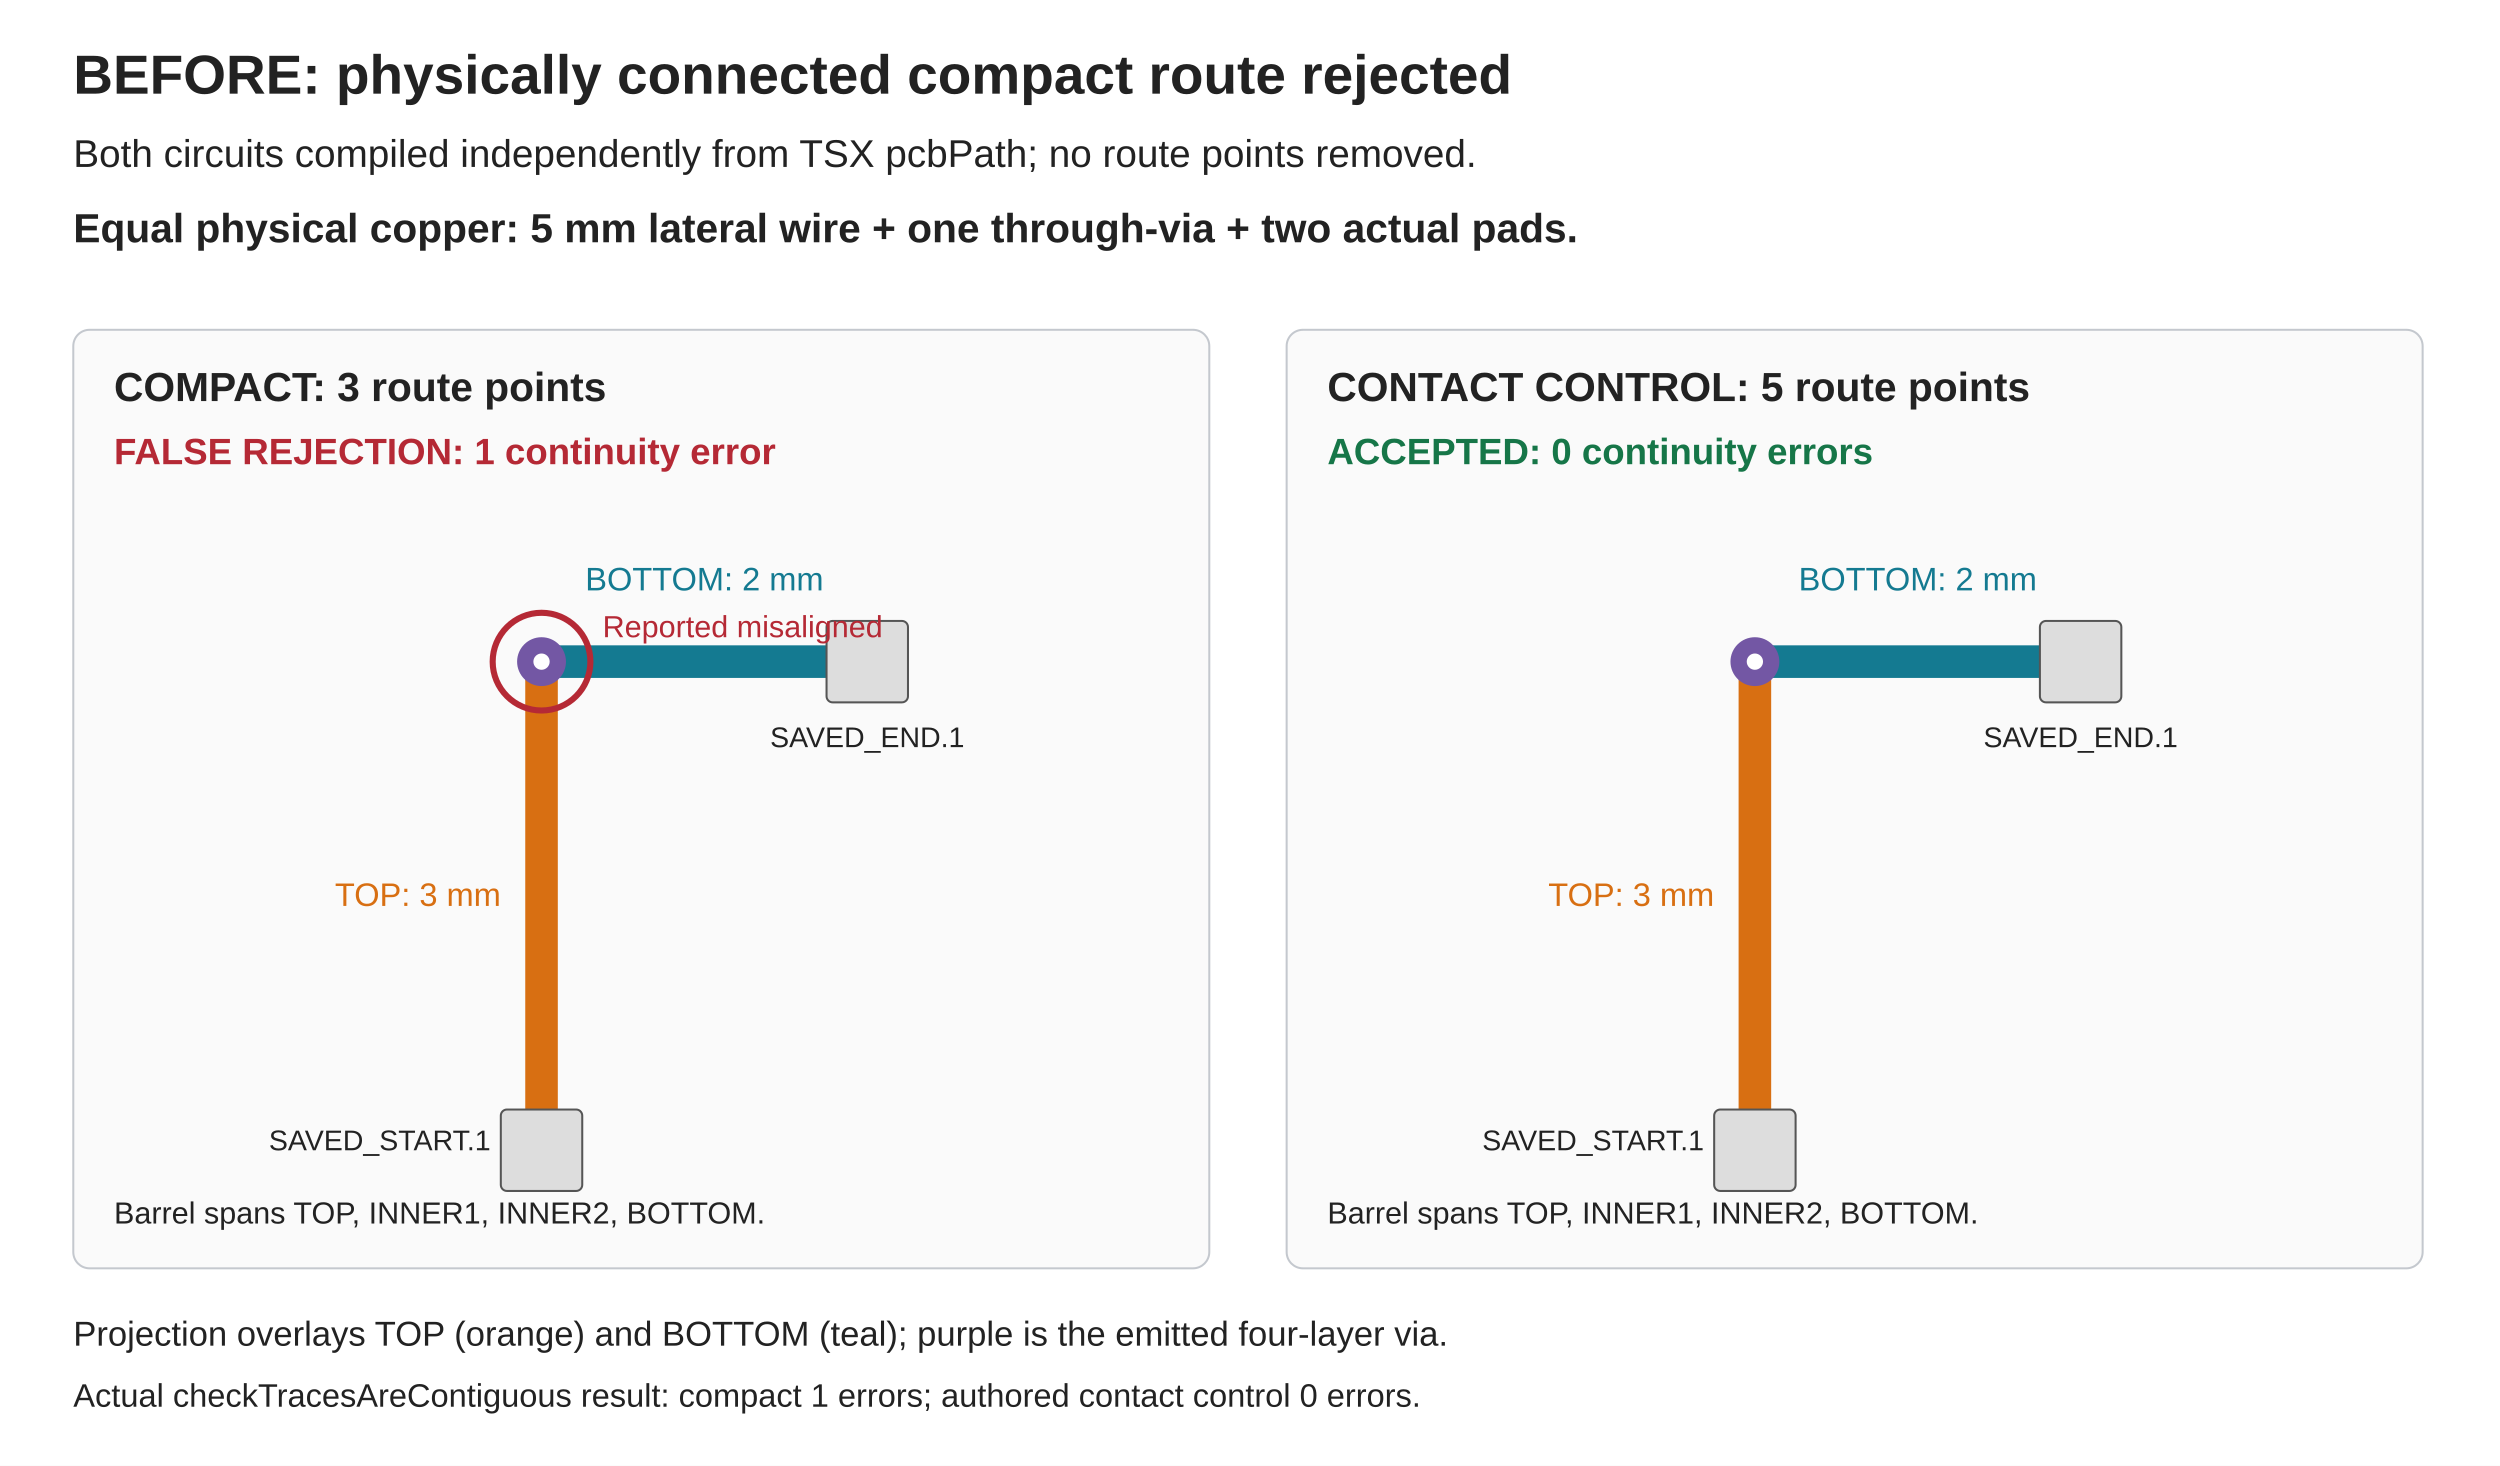
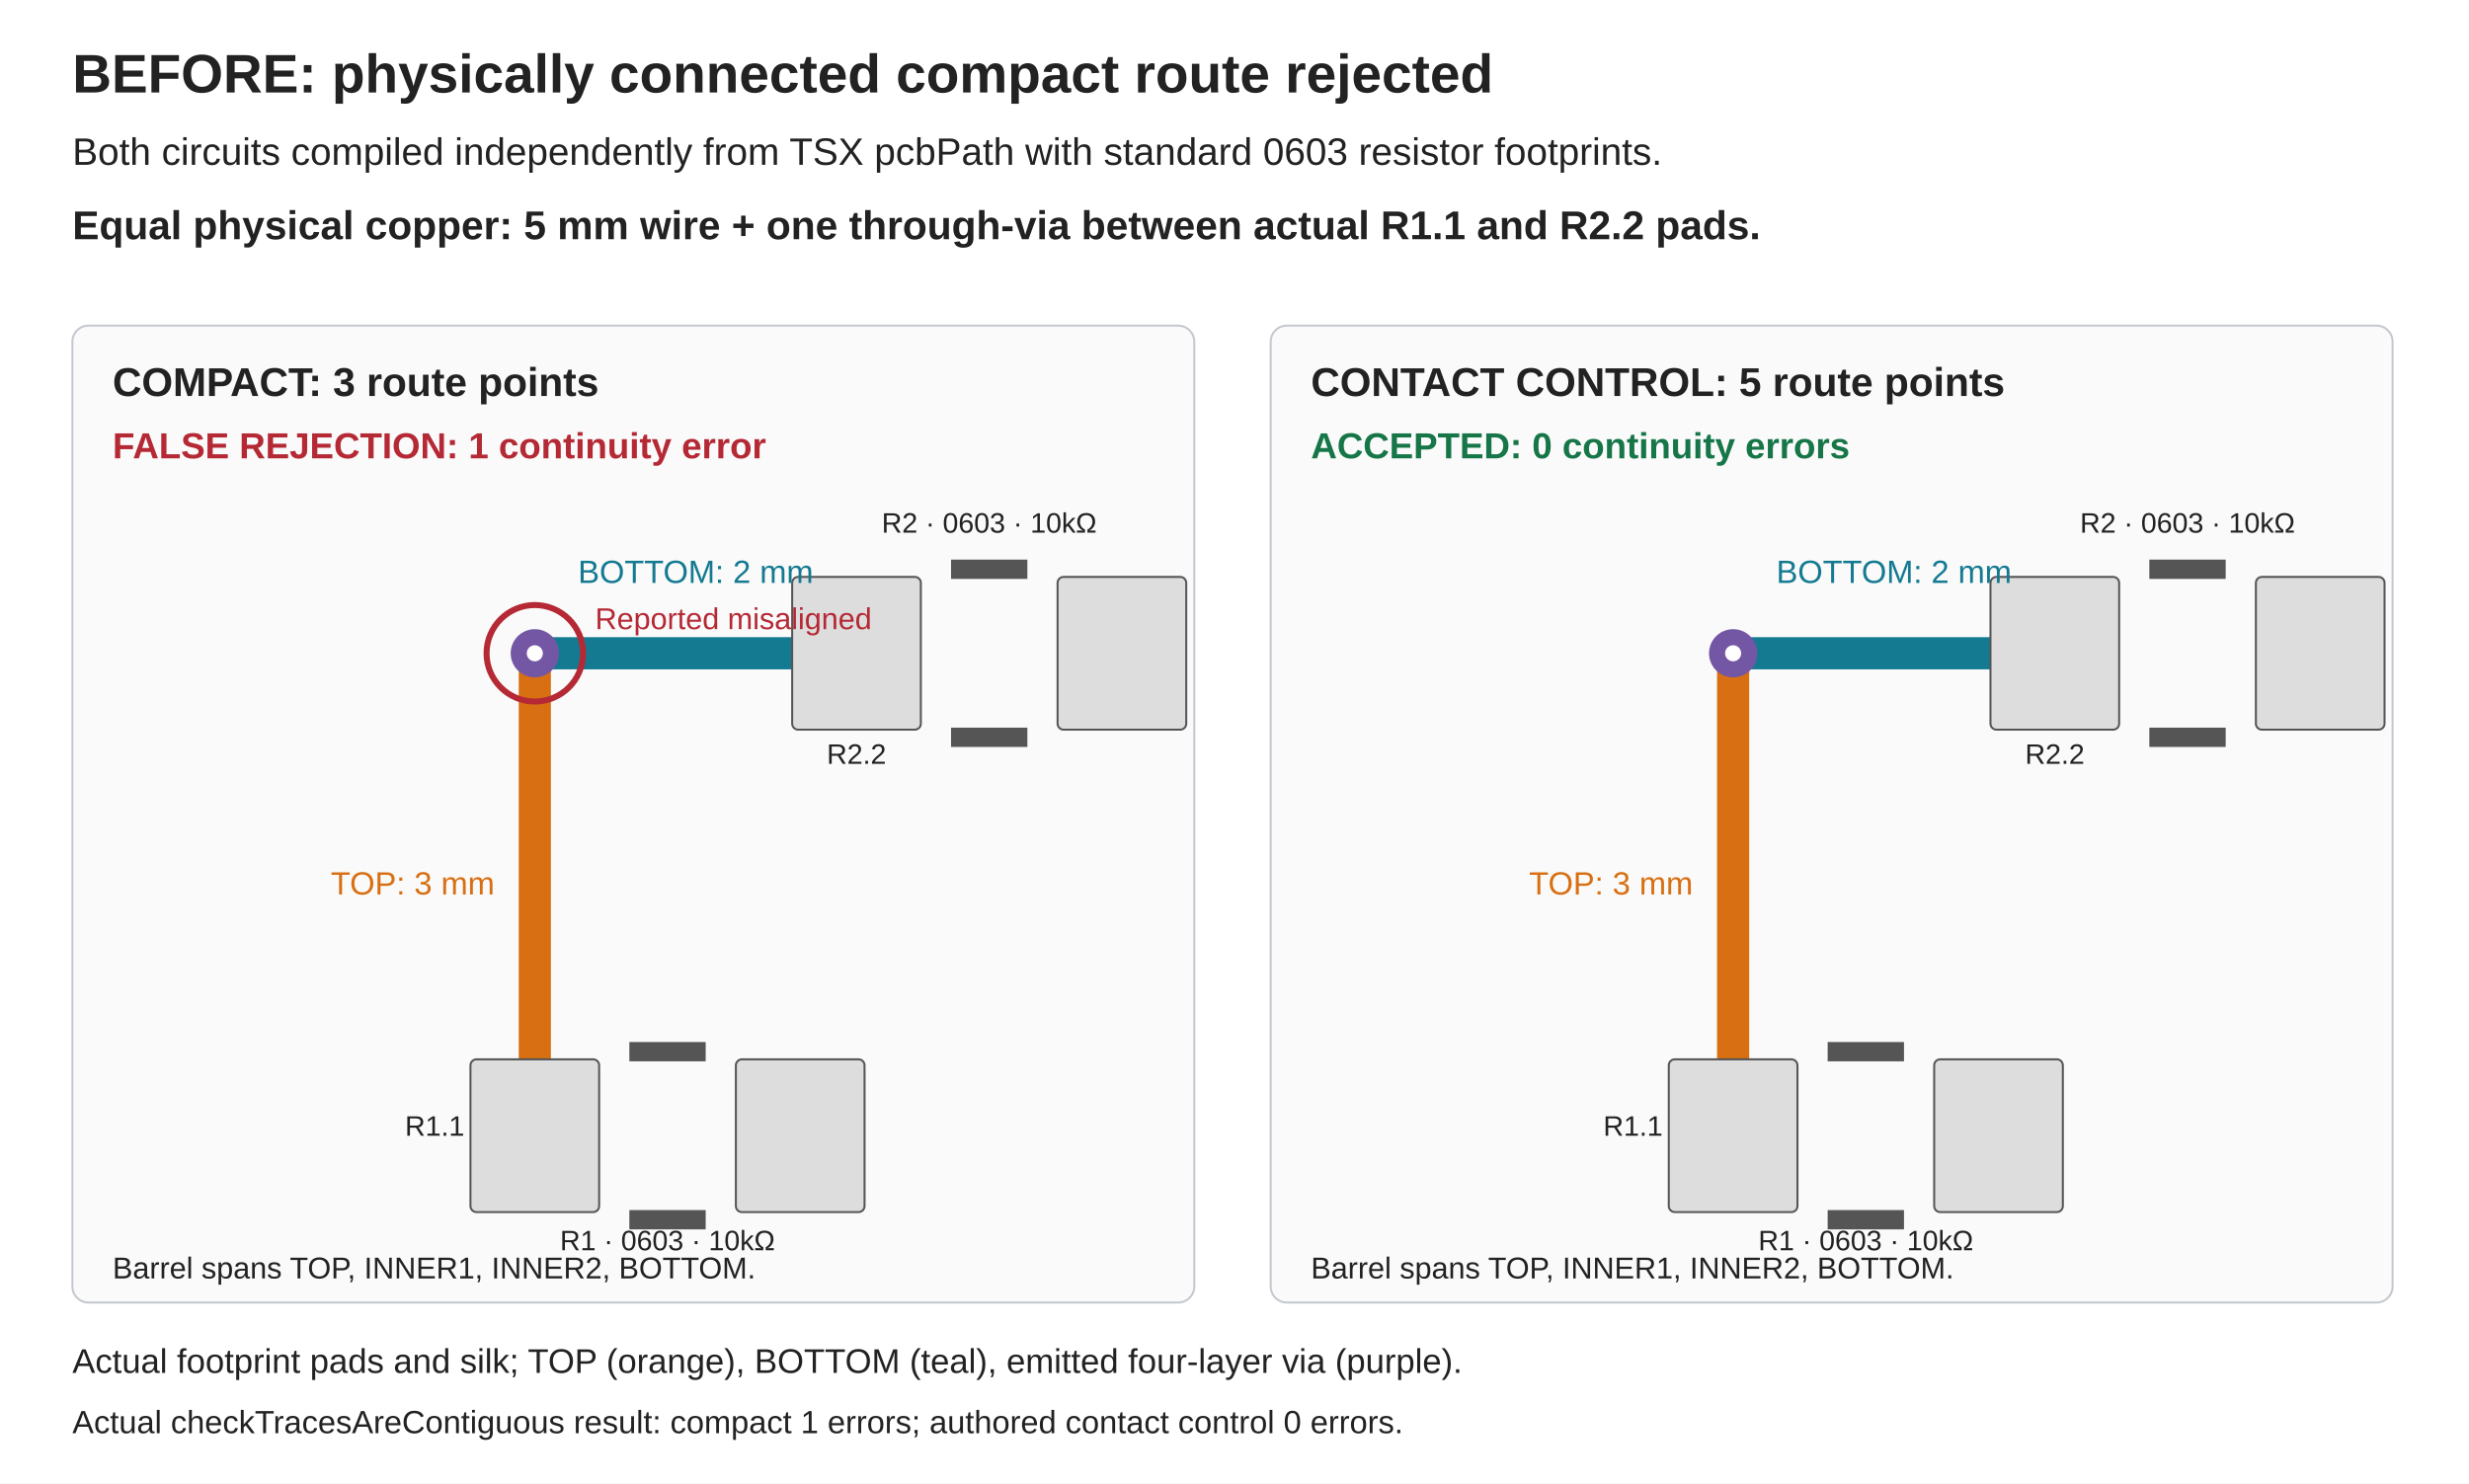
- <svg xmlns="http://www.w3.org/2000/svg" width="1228" height="720" viewBox="0 0 1228 720">
-   <rect width="1228" height="720" fill="white" />
+ <svg xmlns="http://www.w3.org/2000/svg" width="1228" height="738" viewBox="0 0 1228 738">
+   <rect width="1228" height="738" fill="white" />
  <g font-family="Arial, sans-serif" fill="#222">
    <text x="36" y="46" font-size="27" font-weight="bold">BEFORE: physically connected compact route rejected</text>
-     <text x="36" y="82" font-size="19">Both circuits compiled independently from TSX pcbPath; no route points removed.</text>
-     <text x="36" y="119" font-size="20" font-weight="bold">Equal physical copper: 5 mm lateral wire + one through-via + two actual pads.</text>
+     <text x="36" y="82" font-size="19">Both circuits compiled independently from TSX pcbPath with standard 0603 resistor footprints.</text>
+     <text x="36" y="119" font-size="20" font-weight="bold">Equal physical copper: 5 mm wire + one through-via between actual R1.1 and R2.2 pads.</text>
    <g>
-       <rect x="36" y="162" width="558" height="461" rx="8" fill="#fafafa" stroke="#c4c8ce" />
+       <rect x="36" y="162" width="558" height="486" rx="8" fill="#fafafa" stroke="#c4c8ce" />
      <text x="56" y="197" font-size="20" font-weight="bold">COMPACT: 3 route points</text>
      <text x="56" y="228" font-size="18" font-weight="bold" fill="#b52935">FALSE REJECTION: 1 continuity error</text>
      <line x1="266" y1="565" x2="266" y2="325" stroke="#d86f12" stroke-width="16" stroke-linecap="round" />
      <line x1="266" y1="325" x2="426" y2="325" stroke="#147a91" stroke-width="16" stroke-linecap="round" />
-       <rect x="246" y="545" width="40" height="40" rx="3" fill="#ddd" stroke="#555" />
-       <rect x="406" y="305" width="40" height="40" rx="3" fill="#ddd" stroke="#555" />
+       <rect x="234" y="527" width="64" height="76" rx="3" fill="#ddd" stroke="#555" />
+       <rect x="366" y="527" width="64" height="76" rx="3" fill="#ddd" stroke="#555" />
+       <rect x="526" y="287" width="64" height="76" rx="3" fill="#ddd" stroke="#555" />
+       <rect x="394" y="287" width="64" height="76" rx="3" fill="#ddd" stroke="#555" />
+       <polyline points="313.019,523.2 350.981,523.2" fill="none" stroke="#555" stroke-width="9.6" />
+       <polyline points="313.019,606.8 350.981,606.8" fill="none" stroke="#555" stroke-width="9.6" />
+       <polyline points="510.981,283.2 473.019,283.2" fill="none" stroke="#555" stroke-width="9.6" />
+       <polyline points="510.981,366.8 473.019,366.8" fill="none" stroke="#555" stroke-width="9.6" />
      <circle cx="266" cy="325" r="12" fill="#7357a4" />
      <circle cx="266" cy="325" r="4" fill="white" />
      <circle cx="266" cy="325" r="24" fill="none" stroke="#b52935" stroke-width="3" />
      <text x="296" y="313" fill="#b52935" font-size="15">Reported misaligned</text>
-       <text x="241" y="565" text-anchor="end" font-size="14">SAVED_START.1</text>
-       <text x="426" y="367" text-anchor="middle" font-size="14">SAVED_END.1</text>
+       <text x="231" y="565" text-anchor="end" font-size="14">R1.1</text>
+       <text x="426" y="380" text-anchor="middle" font-size="14">R2.2</text>
+       <text x="332" y="622" text-anchor="middle" font-size="14">R1 · 0603 · 10kΩ</text>
+       <text x="492" y="265" text-anchor="middle" font-size="14">R2 · 0603 · 10kΩ</text>
      <text x="246" y="445" text-anchor="end" fill="#d86f12" font-size="16">TOP: 3 mm</text>
      <text x="346" y="290" text-anchor="middle" fill="#147a91" font-size="16">BOTTOM: 2 mm</text>
-       <text x="56" y="601" font-size="15">Barrel spans TOP, INNER1, INNER2, BOTTOM.</text>
+       <text x="56" y="636" font-size="15">Barrel spans TOP, INNER1, INNER2, BOTTOM.</text>
    </g>
    <g>
-       <rect x="632" y="162" width="558" height="461" rx="8" fill="#fafafa" stroke="#c4c8ce" />
+       <rect x="632" y="162" width="558" height="486" rx="8" fill="#fafafa" stroke="#c4c8ce" />
      <text x="652" y="197" font-size="20" font-weight="bold">CONTACT CONTROL: 5 route points</text>
      <text x="652" y="228" font-size="18" font-weight="bold" fill="#167648">ACCEPTED: 0 continuity errors</text>
      <line x1="862" y1="565" x2="862" y2="325" stroke="#d86f12" stroke-width="16" stroke-linecap="round" />
      <line x1="862" y1="325" x2="1022" y2="325" stroke="#147a91" stroke-width="16" stroke-linecap="round" />
-       <rect x="842" y="545" width="40" height="40" rx="3" fill="#ddd" stroke="#555" />
-       <rect x="1002" y="305" width="40" height="40" rx="3" fill="#ddd" stroke="#555" />
+       <rect x="830" y="527" width="64" height="76" rx="3" fill="#ddd" stroke="#555" />
+       <rect x="962" y="527" width="64" height="76" rx="3" fill="#ddd" stroke="#555" />
+       <rect x="1122" y="287" width="64" height="76" rx="3" fill="#ddd" stroke="#555" />
+       <rect x="990" y="287" width="64" height="76" rx="3" fill="#ddd" stroke="#555" />
+       <polyline points="909.019,523.2 946.981,523.2" fill="none" stroke="#555" stroke-width="9.6" />
+       <polyline points="909.019,606.8 946.981,606.8" fill="none" stroke="#555" stroke-width="9.6" />
+       <polyline points="1106.981,283.2 1069.019,283.2" fill="none" stroke="#555" stroke-width="9.6" />
+       <polyline points="1106.981,366.8 1069.019,366.8" fill="none" stroke="#555" stroke-width="9.6" />
      <circle cx="862" cy="325" r="12" fill="#7357a4" />
      <circle cx="862" cy="325" r="4" fill="white" />
-       <text x="837" y="565" text-anchor="end" font-size="14">SAVED_START.1</text>
-       <text x="1022" y="367" text-anchor="middle" font-size="14">SAVED_END.1</text>
+       <text x="827" y="565" text-anchor="end" font-size="14">R1.1</text>
+       <text x="1022" y="380" text-anchor="middle" font-size="14">R2.2</text>
+       <text x="928" y="622" text-anchor="middle" font-size="14">R1 · 0603 · 10kΩ</text>
+       <text x="1088" y="265" text-anchor="middle" font-size="14">R2 · 0603 · 10kΩ</text>
      <text x="842" y="445" text-anchor="end" fill="#d86f12" font-size="16">TOP: 3 mm</text>
      <text x="942" y="290" text-anchor="middle" fill="#147a91" font-size="16">BOTTOM: 2 mm</text>
-       <text x="652" y="601" font-size="15">Barrel spans TOP, INNER1, INNER2, BOTTOM.</text>
+       <text x="652" y="636" font-size="15">Barrel spans TOP, INNER1, INNER2, BOTTOM.</text>
    </g>
-     <text x="36" y="661" font-size="17">Projection overlays TOP (orange) and BOTTOM (teal); purple is the emitted four-layer via.</text>
-     <text x="36" y="691" font-size="16">Actual checkTracesAreContiguous result: compact 1 errors; authored contact control 0 errors.</text>
+     <text x="36" y="683" font-size="17">Actual footprint pads and silk; TOP (orange), BOTTOM (teal), emitted four-layer via (purple).</text>
+     <text x="36" y="713" font-size="16">Actual checkTracesAreContiguous result: compact 1 errors; authored contact control 0 errors.</text>
  </g>
</svg>
